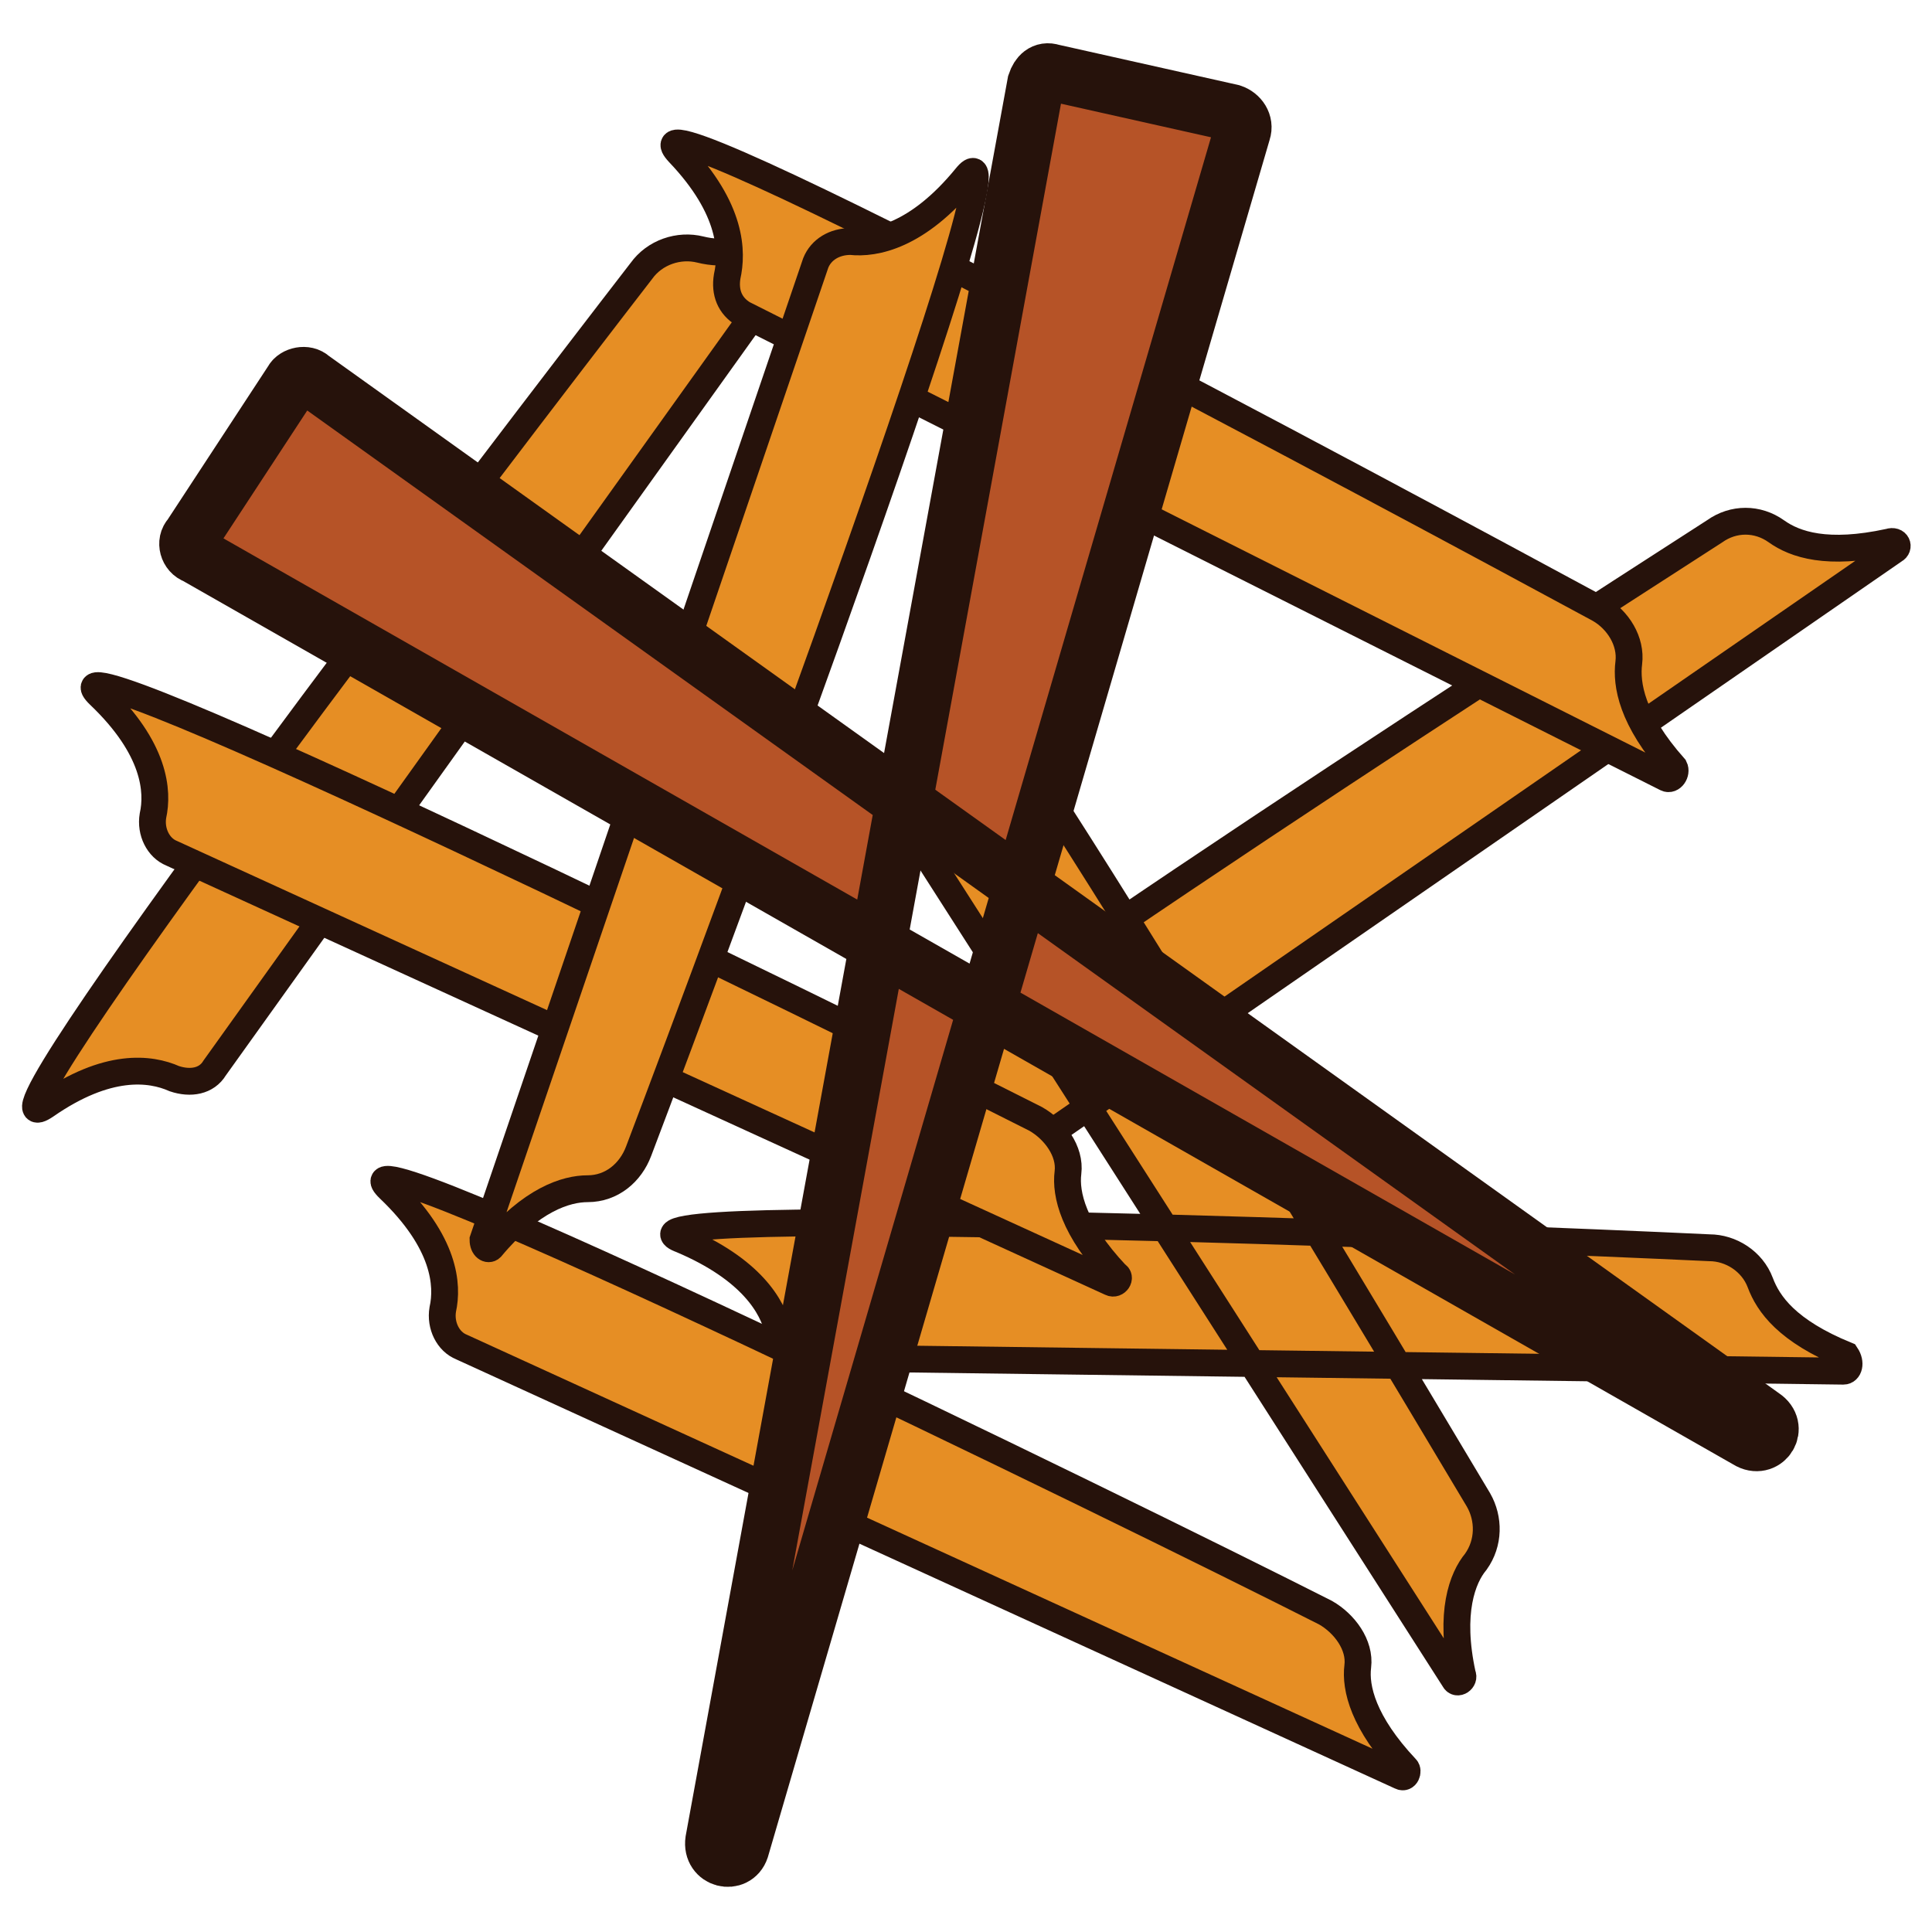
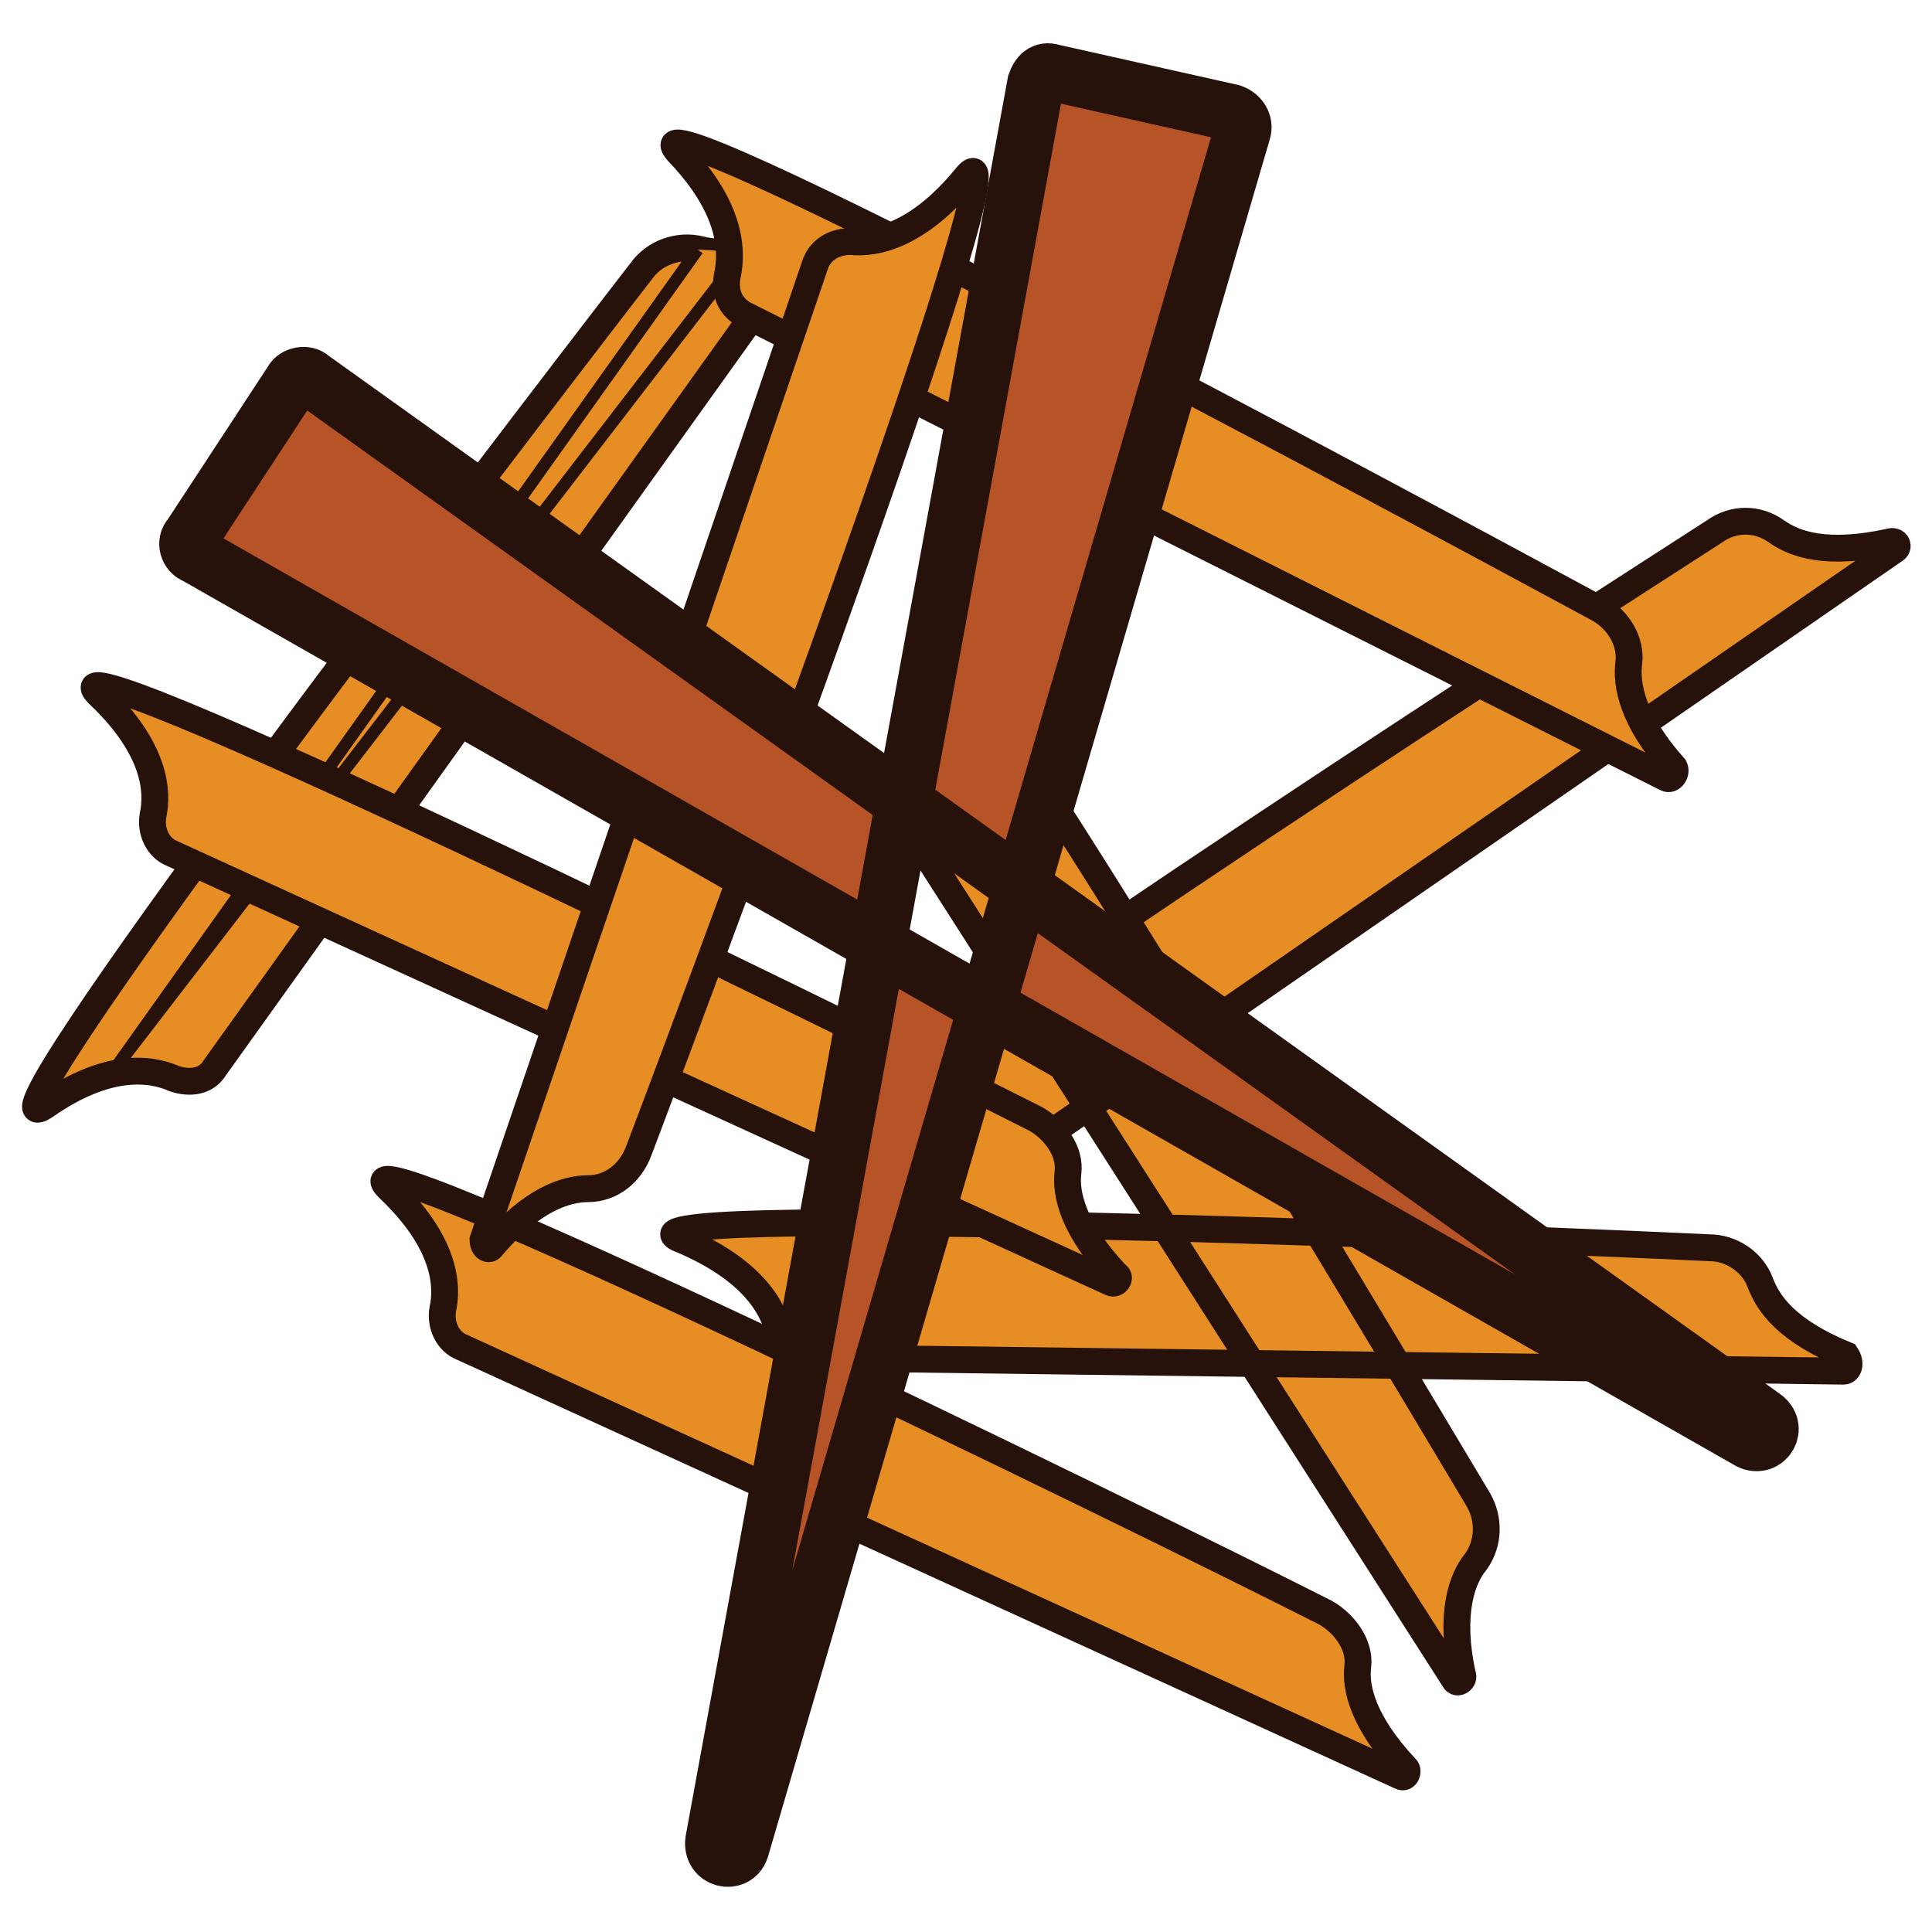
<svg xmlns="http://www.w3.org/2000/svg" width="72" height="72" viewBox="0 0 72 72">
  <style type="text/css">.st0{fill:#E68E24;stroke:#26120B;stroke-miterlimit:10;} .st1{fill:#E68E24;stroke:#26120B;stroke-width:0.453;stroke-miterlimit:10;} .st2{fill:#B65327;stroke:#26120B;stroke-width:2.124;stroke-miterlimit:10;}</style>
-   <path class="st0" d="M54.2 62.6l-20.8-32.5c-.3-.5-.2-1.1.2-1.5.7-.7 1.4-2.1.8-4.9-.9-4 16.4 25 20.7 32.2.4.7.4 1.6-.1 2.3-.5.6-1 1.9-.5 4.2.1.2-.2.4-.3.2zM68.7 51.1l-38.5-.5c-.6 0-1-.4-1.2-1-.2-.9-1-2.3-3.6-3.4-3.8-1.4 29.9-.1 38.3.3.8 0 1.6.5 1.9 1.3.3.8 1 1.8 3.2 2.7.2.3.1.6-.1.6zM70.6 20.5l-31.7 21.9c-.5.3-1.1.3-1.5-.1-.7-.6-2.1-1.4-4.9-.7-3.9 1 24.4-17.3 31.4-21.8.7-.5 1.6-.5 2.3 0 .7.5 1.9.9 4.2.4.3-.1.4.2.2.3z" />
-   <path class="st1" d="M35.4 41.1M66.2 19.8" />
-   <path class="st0" d="M52.2 66.2l-35-16c-.5-.2-.8-.8-.7-1.4.2-.9.1-2.5-2-4.5-2.9-2.8 27.4 12 34.9 15.8.7.4 1.3 1.2 1.2 2-.1.8.2 2.1 1.8 3.8.1.1 0 .4-.2.3zM30.4 8.5l-22.4 31.3c-.3.5-.9.6-1.5.4-.9-.4-2.5-.6-4.8 1-3.4 2.3 17.1-24.5 22.2-31.1.5-.7 1.4-1 2.2-.8.8.2 2.1.2 4.1-1.1.1-.1.4.2.2.3z" />
-   <path class="st1" d="M6.4 39.8M27.7 9.4M4.3 39.8M26 9.3" />
+   <path class="st0" d="M54.2 62.6l-20.8-32.5c-.3-.5-.2-1.1.2-1.5.7-.7 1.4-2.1.8-4.9-.9-4 16.4 25 20.7 32.2.4.7.4 1.6-.1 2.3-.5.6-1 1.9-.5 4.2.1.2-.2.4-.3.2zm14.5-11.5l-38.5-.5c-.6 0-1-.4-1.2-1-.2-.9-1-2.3-3.6-3.4-3.8-1.4 29.9-.1 38.3.3.8 0 1.6.5 1.9 1.3.3.8 1 1.8 3.2 2.7.2.3.1.6-.1.6zm1.9-30.6l-31.7 21.9c-.5.3-1.1.3-1.5-.1-.7-.6-2.1-1.4-4.9-.7-3.9 1 24.4-17.3 31.4-21.8.7-.5 1.6-.5 2.3 0 .7.5 1.9.9 4.2.4.3-.1.4.2.2.3z" />
+   <path class="st1" d="M35.4 41.1m30.8-21.3" />
+   <path class="st0" d="M52.2 66.2l-35-16c-.5-.2-.8-.8-.7-1.4.2-.9.1-2.5-2-4.5-2.9-2.8 27.4 12 34.9 15.8.7.4 1.3 1.2 1.2 2-.1.8.2 2.1 1.8 3.8.1.1 0 .4-.2.3zm-21.8-57.7l-22.4 31.3c-.3.5-.9.6-1.5.4-.9-.4-2.5-.6-4.8 1-3.4 2.3 17.1-24.5 22.2-31.1.5-.7 1.4-1 2.2-.8.8.2 2.1.2 4.1-1.1.1-.1.4.2.2.3z" />
+   <path class="st1" d="M6.4 39.8m21.3-30.4-23.4 30.4 21.7-30.5" />
  <path class="st0" d="M41.4 47.8l-35-16c-.5-.2-.8-.8-.7-1.4.2-.9.1-2.5-2-4.5-2.9-2.8 27.4 12 34.9 15.8.7.4 1.3 1.2 1.2 2-.1.8.2 2.1 1.8 3.8.2.1 0 .4-.2.3z" />
-   <path class="st1" d="M5.6 28.1M39.7 43.6" />
+   <path class="st1" d="M5.6 28.1m34.1 15.5" />
  <path class="st0" d="M62.1 29l-34.4-17.3c-.5-.3-.7-.8-.6-1.4.2-.9.2-2.5-1.8-4.6-2.8-3 26.9 13 34.3 17 .7.4 1.2 1.2 1.1 2-.1.8.1 2.1 1.7 3.9.1.2-.1.5-.3.4z" />
-   <path class="st1" d="M27.2 8.1M60.6 24.8" />
+   <path class="st1" d="M27.2 8.1m33.4 16.7" />
  <path class="st0" d="M18 46.2l12.4-36.4c.2-.5.7-.8 1.3-.8.9.1 2.5-.2 4.3-2.4 2.5-3.1-9.2 28.4-12.2 36.3-.3.8-1 1.4-1.9 1.4-.8 0-2.1.4-3.6 2.2-.1.1-.3 0-.3-.3z" />
-   <path class="st1" d="M31.9 9.3M20.4 44.7" />
-   <path class="st2" d="M7.3 20.7l57.9 33c.6.3 1.1-.5.5-.9l-54.1-38.7c-.2-.2-.6-.1-.7.1l-3.8 5.8c-.2.2-.1.6.2.7zM46.3 4.9l-18.7 64c-.2.6-1.1.4-1-.3l12-65.5c.1-.3.3-.5.6-.4l6.7 1.5c.3.1.5.4.4.7z" />
+   <path class="st1" d="M31.9 9.3m-11.5 35.4" />
+   <path class="st2" d="M7.3 20.7l57.9 33c.6.3 1.1-.5.5-.9l-54.1-38.7c-.2-.2-.6-.1-.7.1l-3.8 5.8c-.2.2-.1.6.2.7zm39-15.8l-18.7 64c-.2.6-1.1.4-1-.3l12-65.5c.1-.3.3-.5.6-.4l6.7 1.5c.3.1.5.4.4.7z" />
</svg>
